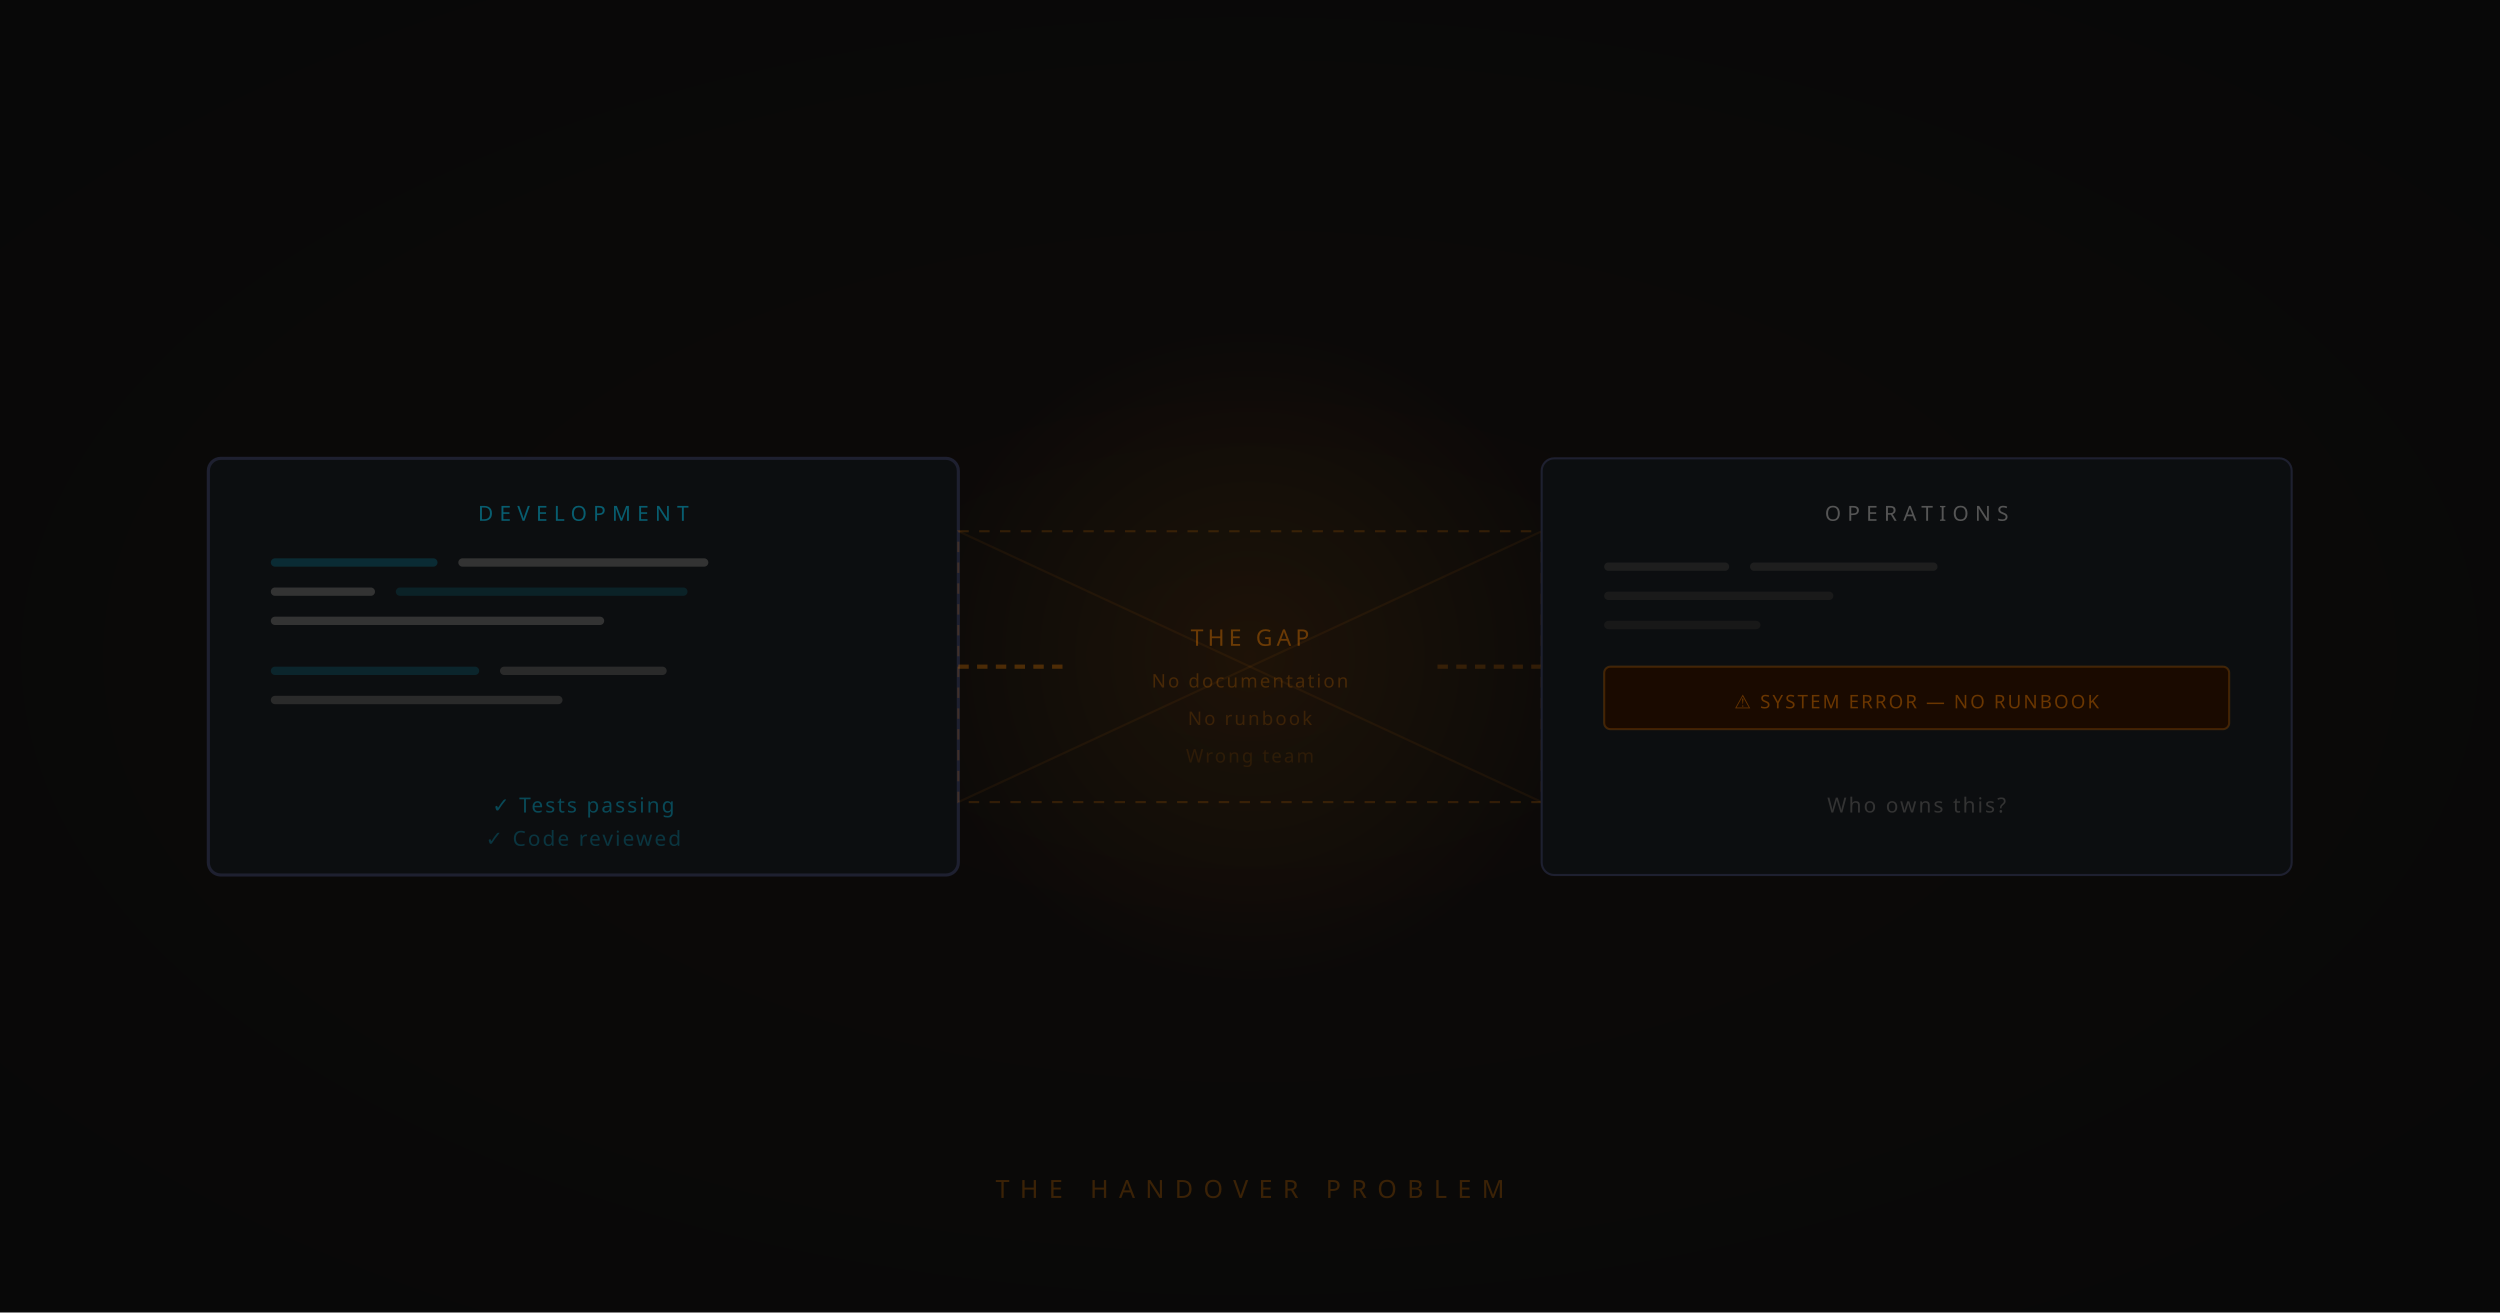
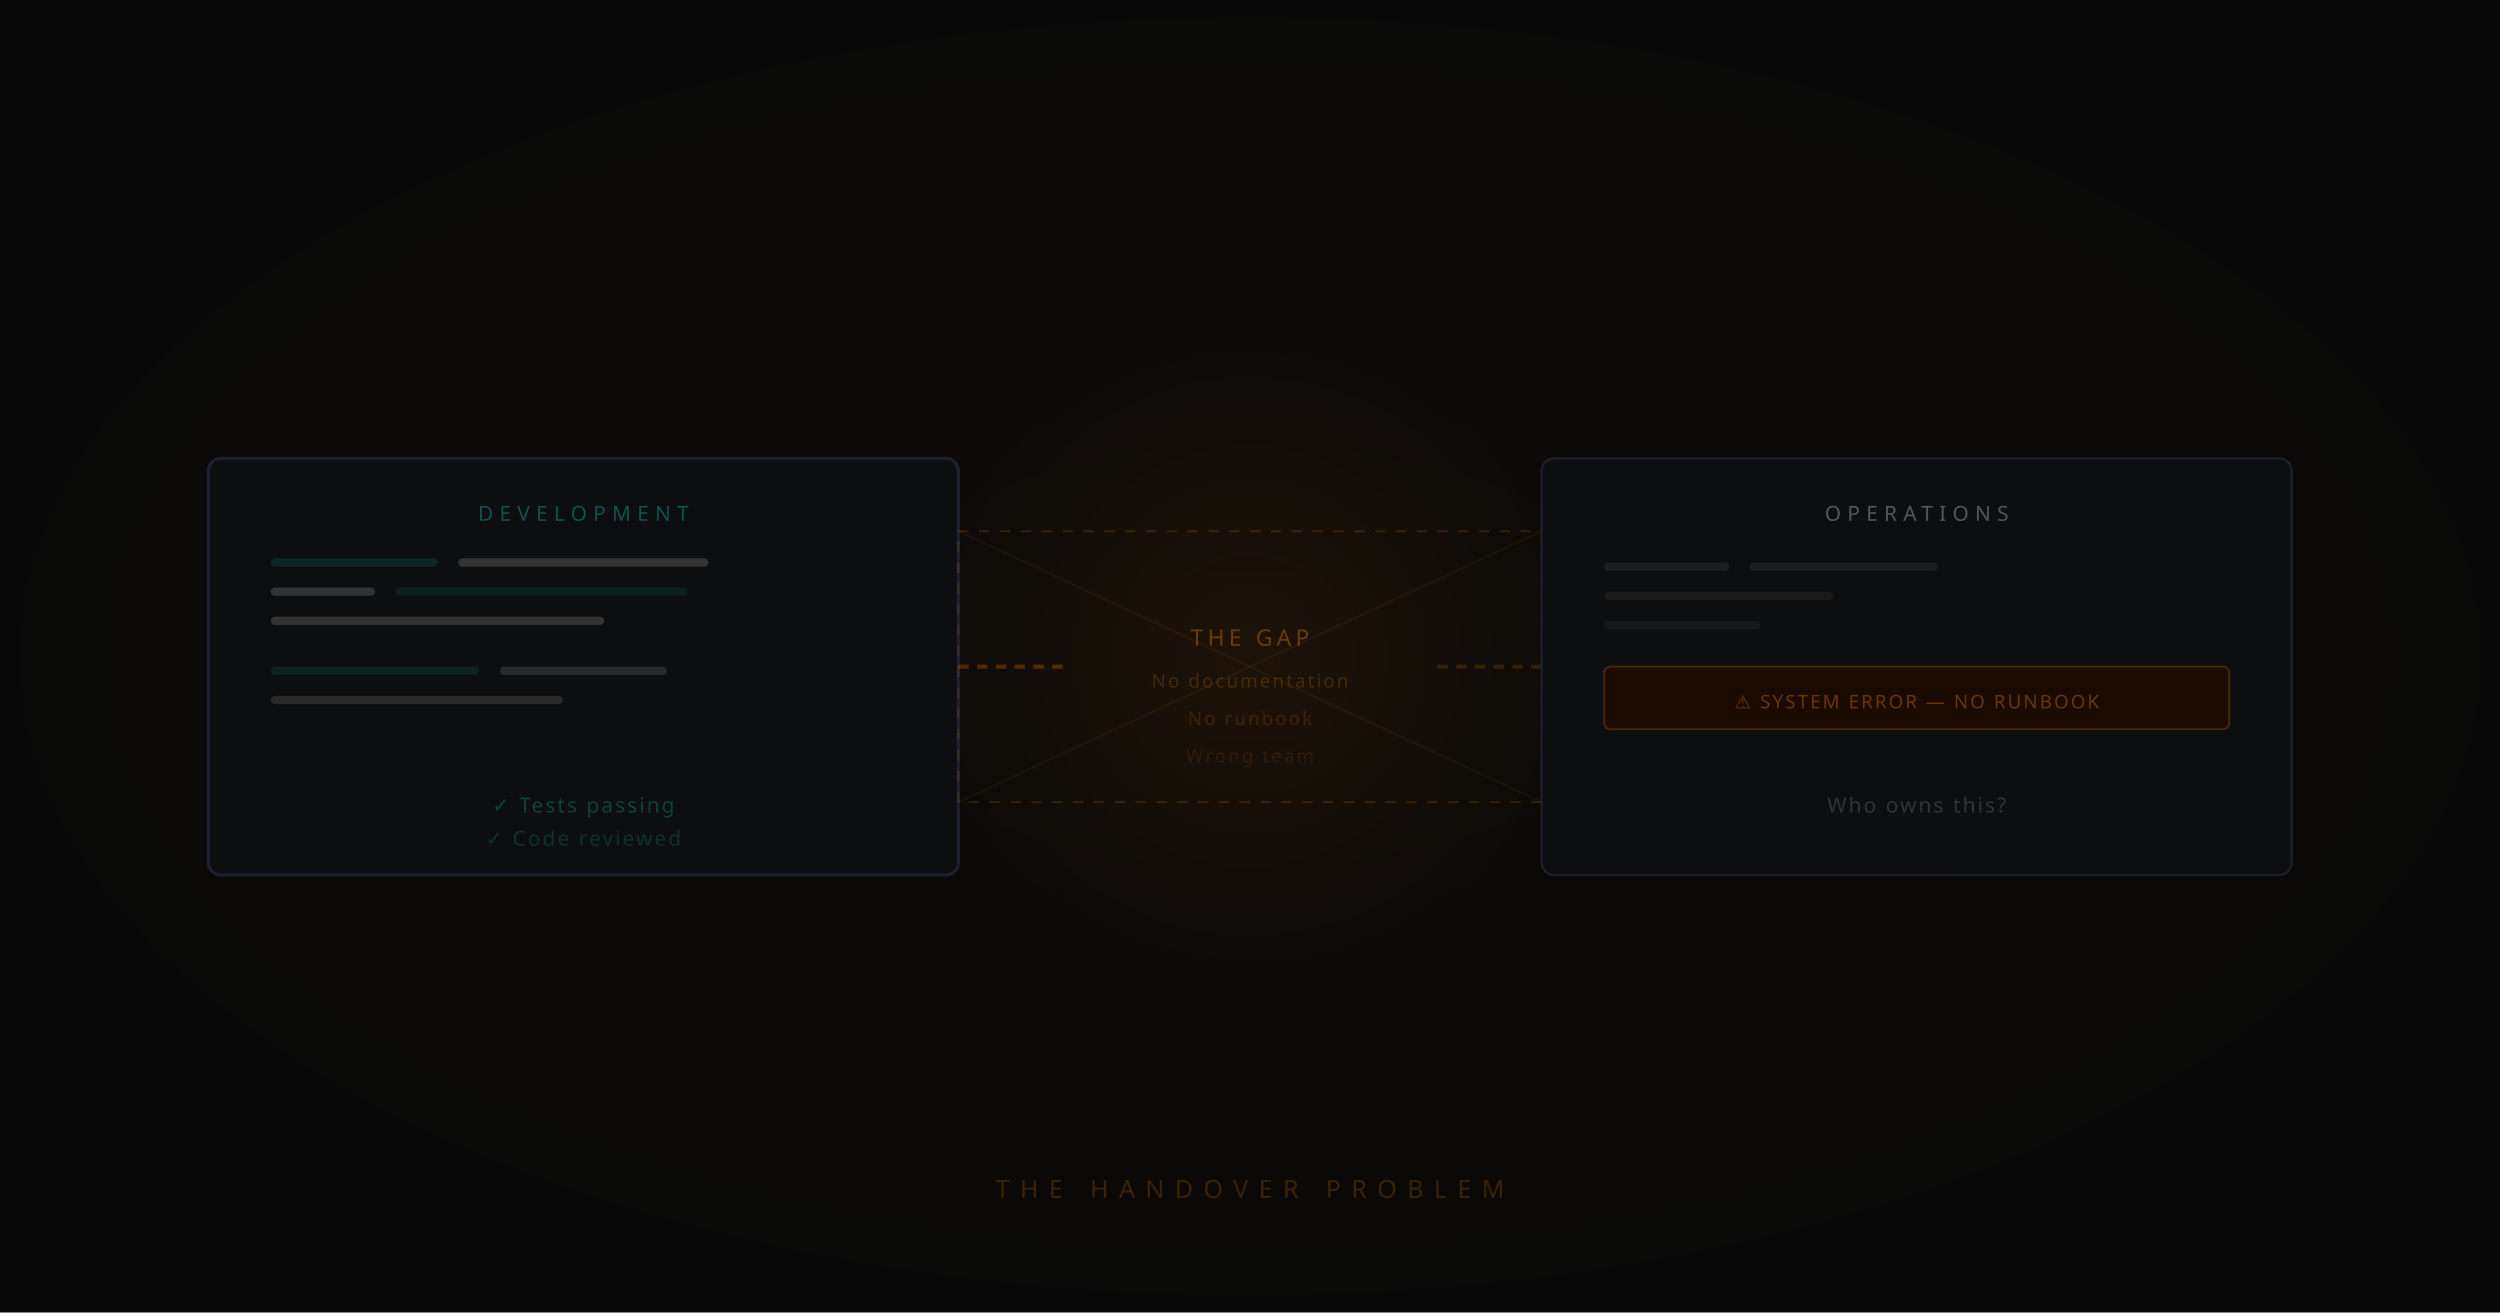
<svg xmlns="http://www.w3.org/2000/svg" viewBox="0 0 1200 630" width="1200" height="630">
  <defs>
    <radialGradient id="bgth" cx="50%" cy="50%" r="65%">
      <stop offset="0%" stop-color="#0d0a08" />
      <stop offset="100%" stop-color="#080808" />
    </radialGradient>
    <radialGradient id="glowth" cx="50%" cy="50%" r="40%">
      <stop offset="0%" stop-color="#ff8800" stop-opacity="0.07" />
      <stop offset="100%" stop-color="#ff8800" stop-opacity="0" />
    </radialGradient>
  </defs>
  <rect width="1200" height="630" fill="url(#bgth)" />
  <ellipse cx="600" cy="315" rx="200" ry="200" fill="url(#glowth)" />
  <rect x="100" y="220" width="360" height="200" rx="6" fill="#0c0e10" stroke="#1e2030" stroke-width="1.5" />
-   <text x="280" y="250" text-anchor="middle" font-family="sans-serif" font-size="10" fill="#00D4FF" fill-opacity="0.4" letter-spacing="3">DEVELOPMENT</text>
-   <rect x="130" y="268" width="80" height="4" rx="2" fill="#00D4FF" fill-opacity="0.15" />
+   <text x="280" y="250" text-anchor="middle" font-family="sans-serif" font-size="10" fill="#14B8A6" fill-opacity="0.4" letter-spacing="3">DEVELOPMENT</text>
+   <rect x="130" y="268" width="80" height="4" rx="2" fill="#14B8A6" fill-opacity="0.15" />
  <rect x="220" y="268" width="120" height="4" rx="2" fill="#333" />
  <rect x="130" y="282" width="50" height="4" rx="2" fill="#333" />
-   <rect x="190" y="282" width="140" height="4" rx="2" fill="#00D4FF" fill-opacity="0.1" />
+   <rect x="190" y="282" width="140" height="4" rx="2" fill="#14B8A6" fill-opacity="0.1" />
  <rect x="130" y="296" width="160" height="4" rx="2" fill="#333" />
-   <rect x="130" y="320" width="100" height="4" rx="2" fill="#00D4FF" fill-opacity="0.12" />
+   <rect x="130" y="320" width="100" height="4" rx="2" fill="#14B8A6" fill-opacity="0.12" />
  <rect x="240" y="320" width="80" height="4" rx="2" fill="#2a2a2a" />
  <rect x="130" y="334" width="140" height="4" rx="2" fill="#2a2a2a" />
-   <text x="280" y="390" text-anchor="middle" font-family="sans-serif" font-size="10" fill="#00D4FF" fill-opacity="0.3" letter-spacing="1">✓ Tests passing</text>
-   <text x="280" y="406" text-anchor="middle" font-family="sans-serif" font-size="10" fill="#00D4FF" fill-opacity="0.2" letter-spacing="1">✓ Code reviewed</text>
+   <text x="280" y="390" text-anchor="middle" font-family="sans-serif" font-size="10" fill="#14B8A6" fill-opacity="0.3" letter-spacing="1">✓ Tests passing</text>
+   <text x="280" y="406" text-anchor="middle" font-family="sans-serif" font-size="10" fill="#14B8A6" fill-opacity="0.2" letter-spacing="1">✓ Code reviewed</text>
  <rect x="460" y="255" width="280" height="130" rx="0" fill="none" stroke="#ff8800" stroke-opacity="0.15" stroke-width="1" stroke-dasharray="5,5" />
  <line x1="460" y1="255" x2="740" y2="385" stroke="#ff8800" stroke-opacity="0.06" stroke-width="1" />
  <line x1="740" y1="255" x2="460" y2="385" stroke="#ff8800" stroke-opacity="0.06" stroke-width="1" />
  <text x="600" y="310" text-anchor="middle" font-family="sans-serif" font-size="11" fill="#ff8800" fill-opacity="0.35" letter-spacing="2">THE GAP</text>
  <text x="600" y="330" text-anchor="middle" font-family="sans-serif" font-size="9" fill="#ff8800" fill-opacity="0.2" letter-spacing="1">No documentation</text>
  <text x="600" y="348" text-anchor="middle" font-family="sans-serif" font-size="9" fill="#ff8800" fill-opacity="0.15" letter-spacing="1">No runbook</text>
  <text x="600" y="366" text-anchor="middle" font-family="sans-serif" font-size="9" fill="#ff8800" fill-opacity="0.1" letter-spacing="1">Wrong team</text>
  <line x1="460" y1="320" x2="510" y2="320" stroke="#ff8800" stroke-opacity="0.25" stroke-width="2" stroke-dasharray="5,4" />
  <line x1="690" y1="320" x2="740" y2="320" stroke="#ff8800" stroke-opacity="0.15" stroke-width="2" stroke-dasharray="5,4" />
  <rect x="740" y="220" width="360" height="200" rx="6" fill="#0c0e10" stroke="#1e2030" stroke-width="1" />
  <text x="920" y="250" text-anchor="middle" font-family="sans-serif" font-size="10" fill="#555" letter-spacing="3">OPERATIONS</text>
  <rect x="770" y="270" width="60" height="4" rx="2" fill="#1e1e1e" />
  <rect x="840" y="270" width="90" height="4" rx="2" fill="#1e1e1e" />
  <rect x="770" y="284" width="110" height="4" rx="2" fill="#1a1a1a" />
  <rect x="770" y="298" width="75" height="4" rx="2" fill="#181818" />
  <rect x="770" y="320" width="300" height="30" rx="3" fill="#1a0a00" stroke="#ff8800" stroke-opacity="0.2" stroke-width="1" />
  <text x="920" y="340" text-anchor="middle" font-family="sans-serif" font-size="9" fill="#ff8800" fill-opacity="0.35" letter-spacing="1">⚠ SYSTEM ERROR — NO RUNBOOK</text>
  <text x="920" y="390" text-anchor="middle" font-family="sans-serif" font-size="10" fill="#333" letter-spacing="1">Who owns this?</text>
  <text x="600" y="575" text-anchor="middle" font-family="sans-serif" font-size="12" fill="#ff8800" fill-opacity="0.2" letter-spacing="5">THE HANDOVER PROBLEM</text>
</svg>
